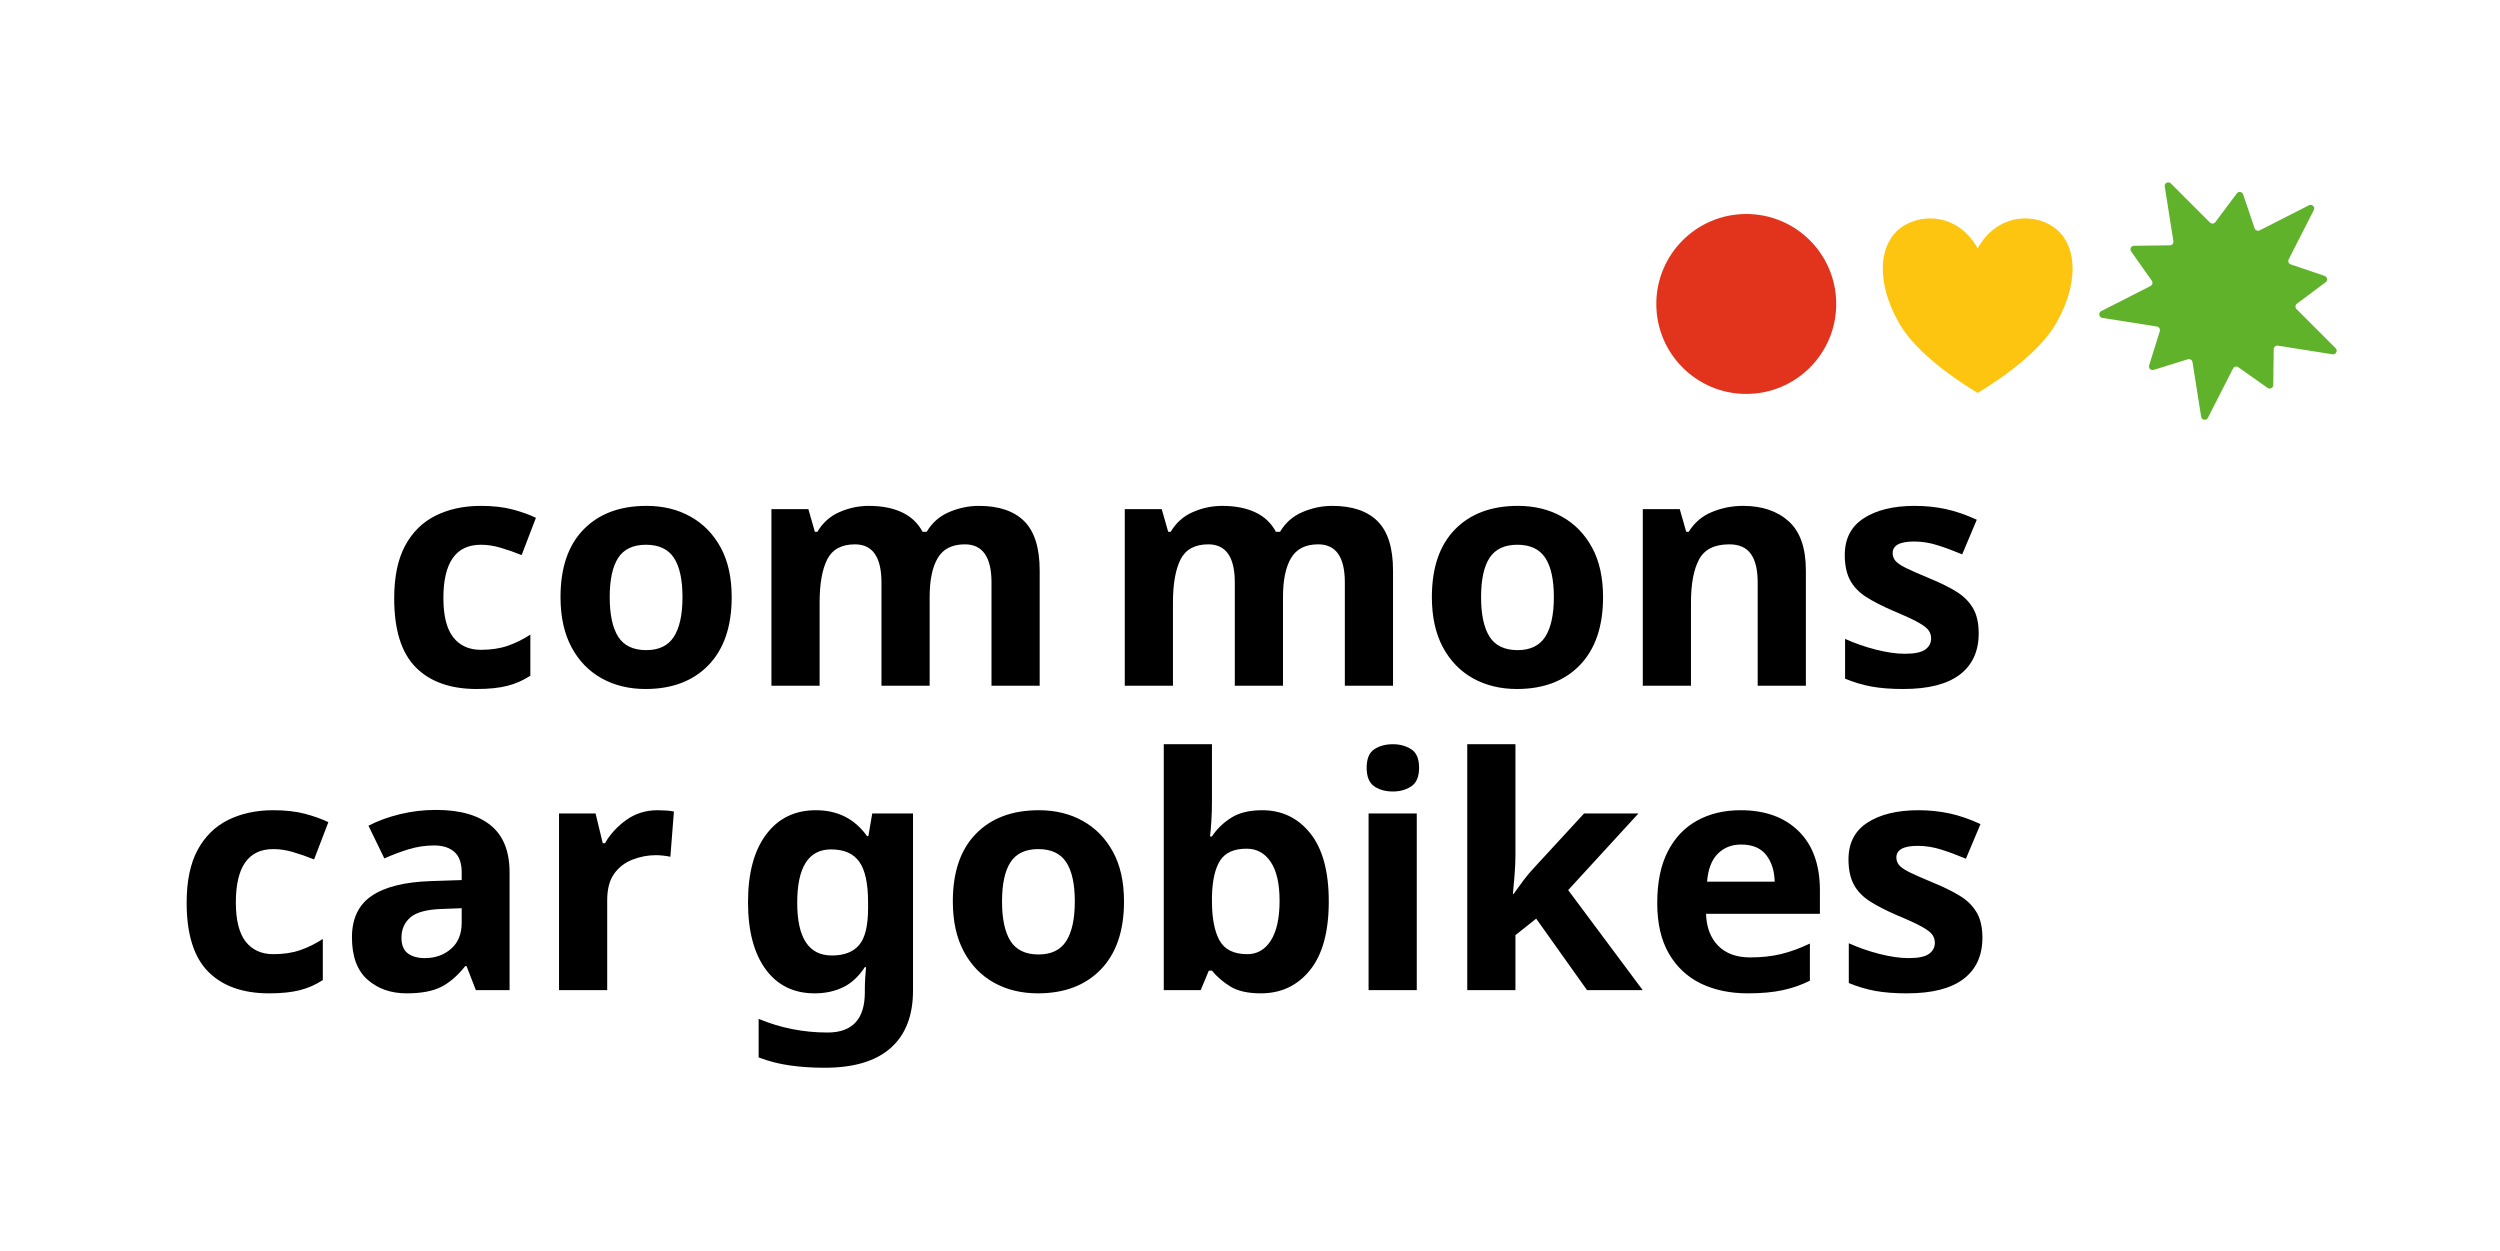
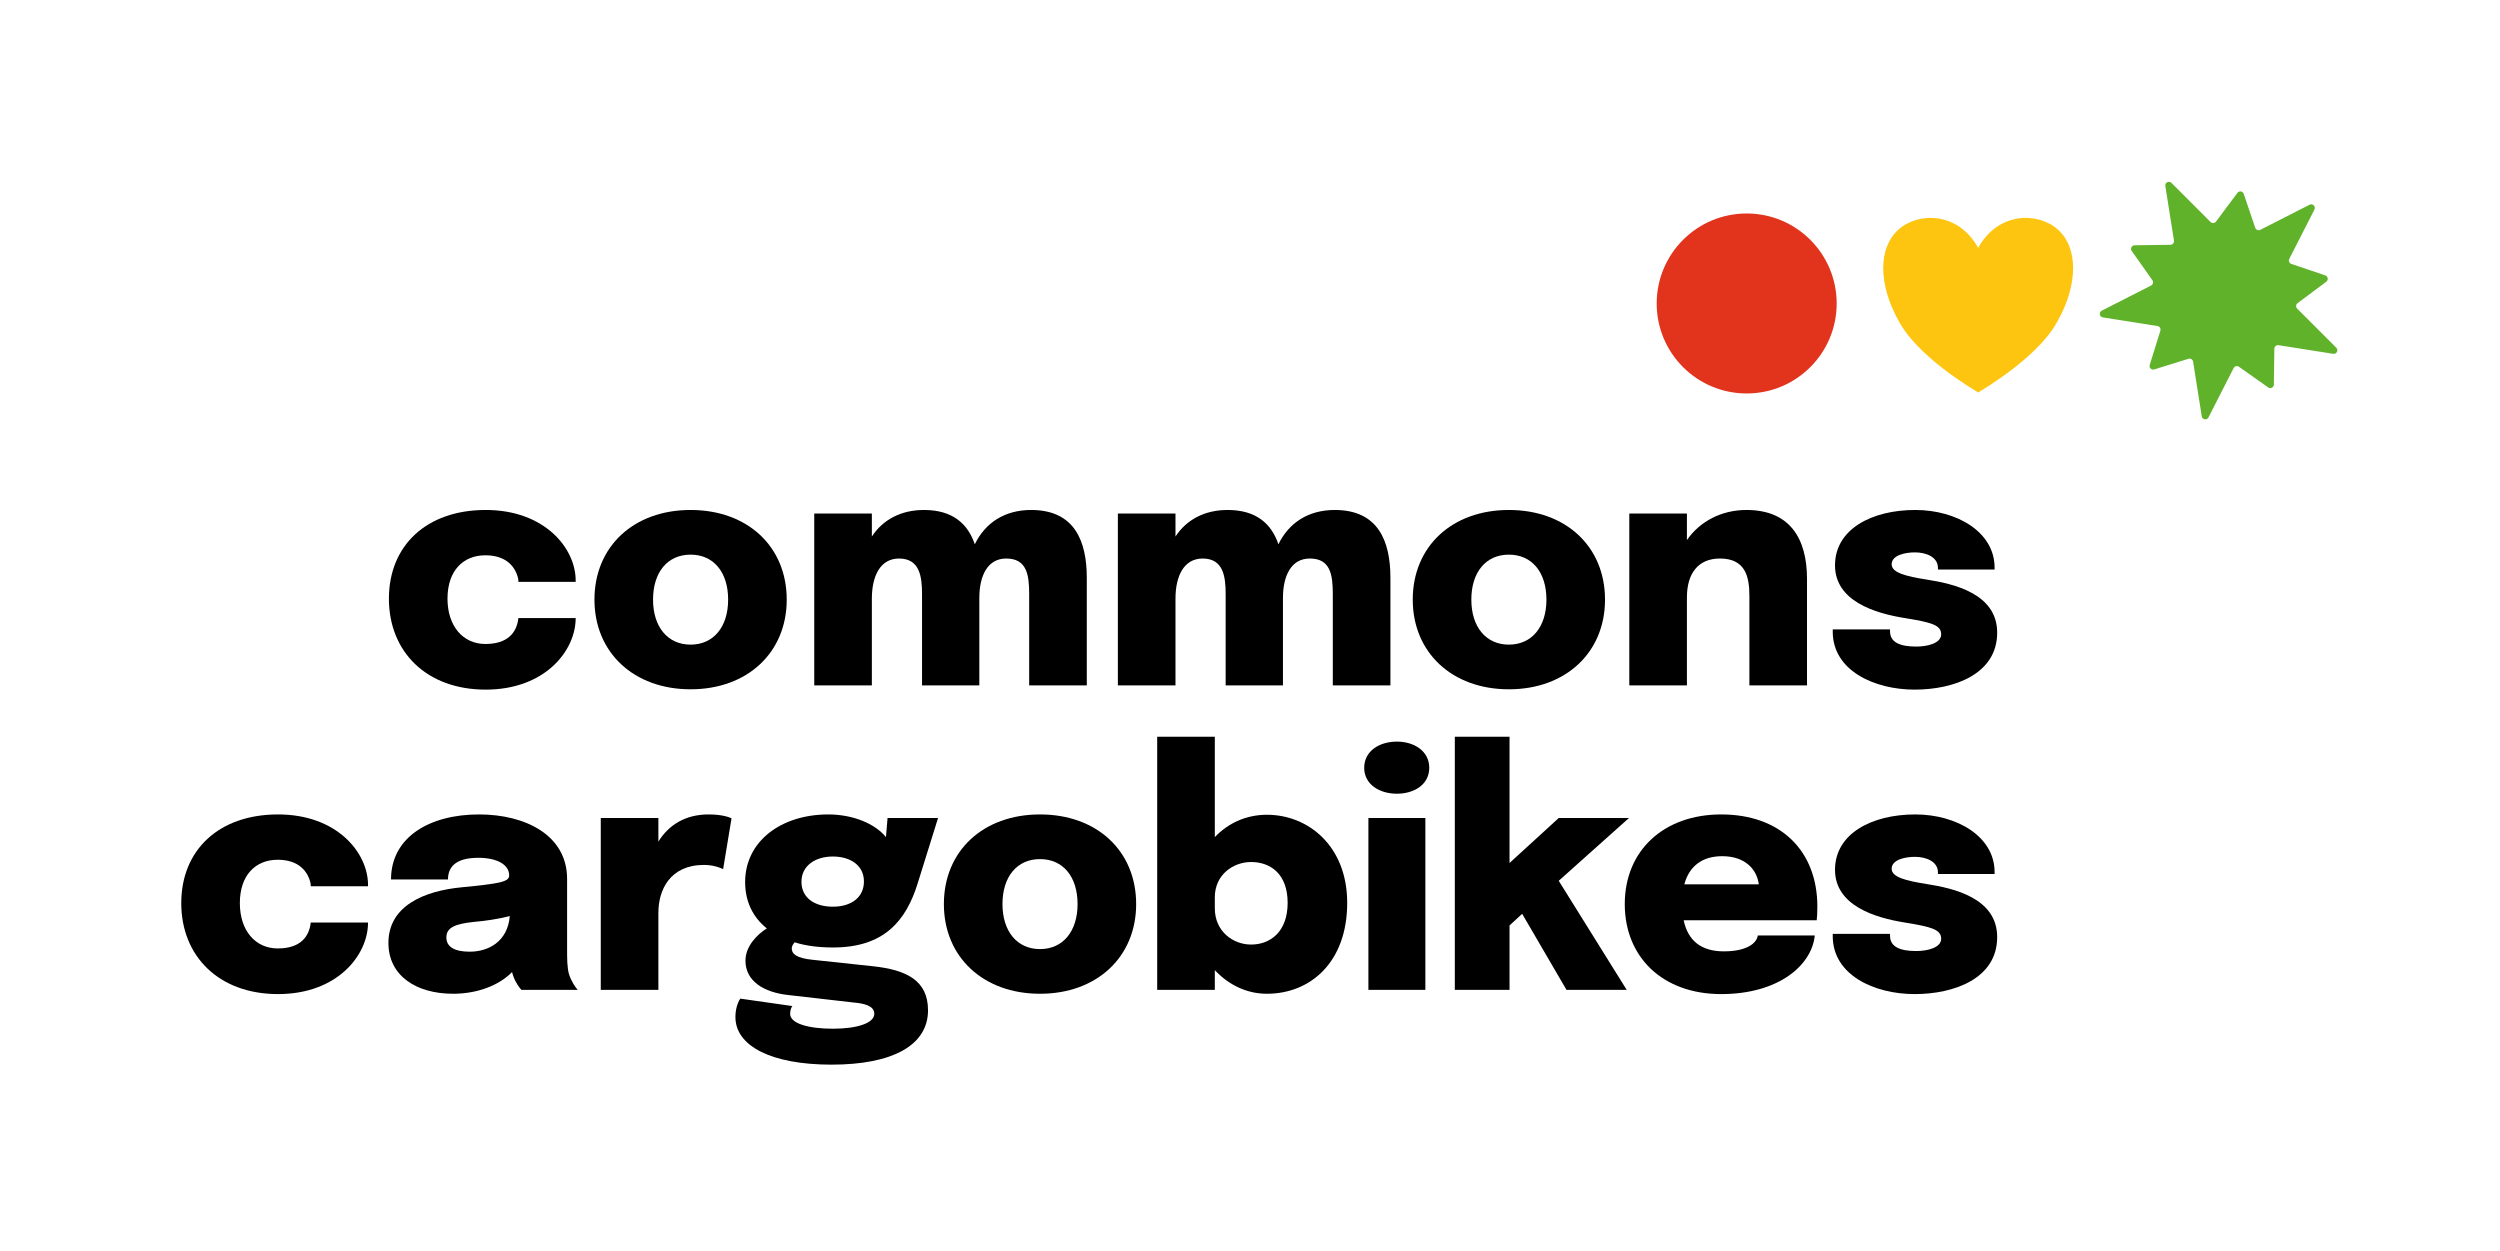
- <svg xmlns="http://www.w3.org/2000/svg" width="100%" height="100%" viewBox="0 0 2600 1301" version="1.1" xml:space="preserve" style="fill-rule:evenodd;clip-rule:evenodd;stroke-linejoin:round;stroke-miterlimit:2;">
-   <rect id="commonscargobikes" x="0.765" y="0.947" width="2598.43" height="1299.21" style="fill:none;" />
-   <g transform="matrix(6.73787,0,0,6.73787,-4020.69,-3380.88)">
-     <text x="655.326px" y="607.619px" style="font-family:'Epilogue-ExtraBold', 'Epilogue';font-weight:800;font-size:49.943px;">com<tspan x="766.45px 813.296px 845.36px " y="607.619px 607.619px 607.619px ">mon</tspan>s</text>
-     <g transform="matrix(49.9432,0,0,49.9432,906.365,654.595)" />
-     <text x="623.288px" y="654.595px" style="font-family:'Epilogue-ExtraBold', 'Epilogue';font-weight:800;font-size:49.943px;">car<tspan x="709.939px 740.954px 772.518px 805.605px 818.44px 846.009px 878.098px " y="654.595px 654.595px 654.595px 654.595px 654.595px 654.595px 654.595px ">gobikes</tspan>
-     </text>
+ <svg xmlns="http://www.w3.org/2000/svg" width="100%" height="100%" viewBox="0 0 2599 1300" version="1.1" xml:space="preserve" style="fill-rule:evenodd;clip-rule:evenodd;stroke-linejoin:round;stroke-miterlimit:2;">
+   <rect id="commonscargobikes" x="0.496" y="0.321" width="2598.43" height="1299.21" style="fill:none;" />
+   <g transform="matrix(6.73787,0,0,6.73787,-4020.95,-3381.5)">
+     <g transform="matrix(49.9432,0,0,49.9432,655.326,607.619)">
+       <path d="M0.328,0.013c0.183,-0 0.278,-0.12 0.278,-0.221l-0.177,-0c-0.005,0.045 -0.033,0.08 -0.102,0.08c-0.069,0 -0.117,-0.055 -0.117,-0.14c0,-0.086 0.048,-0.134 0.117,-0.134c0.066,0 0.093,0.037 0.101,0.071c0.001,0.004 0.001,0.007 0.001,0.011l0.177,0l-0,-0.004c-0,-0.1 -0.096,-0.218 -0.278,-0.218c-0.183,0 -0.299,0.11 -0.299,0.274c0,0.164 0.116,0.281 0.299,0.281Z" style="fill-rule:nonzero;" />
+     </g>
+     <g transform="matrix(49.9432,0,0,49.9432,687.04,607.619)">
+       <path d="M0.326,0.012c0.176,0 0.297,-0.114 0.297,-0.277c0,-0.164 -0.121,-0.277 -0.297,-0.277c-0.176,0 -0.297,0.113 -0.297,0.277c0,0.163 0.121,0.277 0.297,0.277Zm0,-0.138c-0.071,0 -0.116,-0.055 -0.116,-0.139c0,-0.085 0.045,-0.139 0.116,-0.139c0.071,0 0.116,0.054 0.116,0.139c0,0.084 -0.045,0.139 -0.116,0.139Z" style="fill-rule:nonzero;" />
+     </g>
+     <g transform="matrix(49.9432,0,0,49.9432,719.603,607.619)">
+       <path d="M0.056,-0l0.178,-0l-0,-0.268c-0,-0.07 0.026,-0.124 0.084,-0.124c0.064,-0 0.071,0.056 0.071,0.11l-0,0.282l0.177,-0l-0,-0.27c-0,-0.068 0.025,-0.122 0.083,-0.122c0.063,-0 0.071,0.049 0.071,0.109l-0,0.283l0.178,-0l0,-0.332c0,-0.113 -0.037,-0.21 -0.172,-0.21c-0.082,0 -0.142,0.04 -0.174,0.106c-0.021,-0.062 -0.067,-0.106 -0.157,-0.106c-0.071,0 -0.127,0.03 -0.161,0.082l-0,-0.071l-0.178,-0l-0,0.531Z" style="fill-rule:nonzero;" />
+     </g>
+     <g transform="matrix(49.9432,0,0,49.9432,766.45,607.619)">
+       <path d="M0.056,-0l0.178,-0l-0,-0.268c-0,-0.07 0.026,-0.124 0.084,-0.124c0.064,-0 0.071,0.056 0.071,0.11l-0,0.282l0.177,-0l-0,-0.27c-0,-0.068 0.025,-0.122 0.083,-0.122c0.063,-0 0.071,0.049 0.071,0.109l-0,0.283l0.178,-0l0,-0.332c0,-0.113 -0.037,-0.21 -0.172,-0.21c-0.082,0 -0.142,0.04 -0.174,0.106c-0.021,-0.062 -0.067,-0.106 -0.157,-0.106c-0.071,0 -0.127,0.03 -0.161,0.082l-0,-0.071l-0.178,-0l-0,0.531Z" style="fill-rule:nonzero;" />
+     </g>
+     <g transform="matrix(49.9432,0,0,49.9432,813.296,607.619)">
+       <path d="M0.326,0.012c0.176,0 0.297,-0.114 0.297,-0.277c0,-0.164 -0.121,-0.277 -0.297,-0.277c-0.176,0 -0.297,0.113 -0.297,0.277c0,0.163 0.121,0.277 0.297,0.277Zm0,-0.138c-0.071,0 -0.116,-0.055 -0.116,-0.139c0,-0.085 0.045,-0.139 0.116,-0.139c0.071,0 0.116,0.054 0.116,0.139c0,0.084 -0.045,0.139 -0.116,0.139Z" style="fill-rule:nonzero;" />
+     </g>
+     <g transform="matrix(49.9432,0,0,49.9432,845.36,607.619)">
+       <path d="M0.056,-0l0.178,-0l-0,-0.272c-0,-0.073 0.034,-0.12 0.102,-0.12c0.078,-0 0.091,0.055 0.091,0.115l0,0.277l0.178,-0l0,-0.329c0,-0.126 -0.054,-0.213 -0.187,-0.213c-0.077,0 -0.144,0.035 -0.184,0.093l-0,-0.082l-0.178,-0l-0,0.531Z" style="fill-rule:nonzero;" />
+     </g>
+     <g transform="matrix(49.9432,0,0,49.9432,878.098,607.619)">
+       <path d="M0.282,0.013c0.122,-0 0.255,-0.048 0.255,-0.176c-0,-0.121 -0.135,-0.151 -0.218,-0.164c-0.063,-0.01 -0.108,-0.021 -0.108,-0.047c-0,-0.029 0.043,-0.037 0.072,-0.037c0.034,-0 0.071,0.014 0.071,0.048l0,0.005l0.175,0l0,-0.006c0,-0.11 -0.117,-0.178 -0.245,-0.178c-0.134,0 -0.248,0.059 -0.248,0.171c0,0.11 0.122,0.148 0.216,0.163c0.08,0.013 0.112,0.021 0.112,0.05c0,0.028 -0.043,0.038 -0.077,0.038c-0.05,0 -0.081,-0.013 -0.081,-0.047l0,-0.006l-0.177,0l0,0.007c0,0.12 0.128,0.179 0.253,0.179Z" style="fill-rule:nonzero;" />
+     </g>
+     <g transform="matrix(49.9432,0,0,49.9432,623.288,654.595)">
+       <path d="M0.328,0.013c0.183,-0 0.278,-0.12 0.278,-0.221l-0.177,-0c-0.005,0.045 -0.033,0.08 -0.102,0.08c-0.069,0 -0.117,-0.055 -0.117,-0.14c0,-0.086 0.048,-0.134 0.117,-0.134c0.066,0 0.093,0.037 0.101,0.071c0.001,0.004 0.001,0.007 0.001,0.011l0.177,0l-0,-0.004c-0,-0.1 -0.096,-0.218 -0.278,-0.218c-0.183,0 -0.299,0.11 -0.299,0.274c0,0.164 0.116,0.281 0.299,0.281Z" style="fill-rule:nonzero;" />
+     </g>
+     <g transform="matrix(49.9432,0,0,49.9432,655.001,654.595)">
+       <path d="M0.234,0.012c0.073,-0 0.141,-0.025 0.182,-0.067c0.001,0.004 0.002,0.008 0.004,0.013c0.007,0.02 0.019,0.036 0.025,0.042l0.174,0c-0.006,-0.006 -0.019,-0.024 -0.027,-0.048c-0.006,-0.021 -0.006,-0.048 -0.006,-0.077l-0,-0.218c-0,-0.135 -0.129,-0.199 -0.272,-0.199c-0.153,0 -0.272,0.07 -0.272,0.201l0.176,0c0,-0.045 0.032,-0.067 0.094,-0.067c0.059,-0 0.095,0.022 0.095,0.054l-0,0.001c-0,0.02 -0.034,0.025 -0.146,0.036c-0.116,0.011 -0.227,0.057 -0.227,0.172c0,0.1 0.084,0.157 0.2,0.157Zm0.051,-0.13c-0.047,-0 -0.072,-0.015 -0.072,-0.044c0,-0.031 0.028,-0.042 0.085,-0.048c0.036,-0.003 0.076,-0.009 0.111,-0.018c-0.007,0.08 -0.067,0.11 -0.124,0.11Z" style="fill-rule:nonzero;" />
+     </g>
+     <g transform="matrix(49.9432,0,0,49.9432,686.665,654.595)">
+       <path d="M0.056,-0l0.178,-0l0,-0.238c0,-0.071 0.036,-0.148 0.141,-0.148c0.031,0 0.053,0.01 0.059,0.013l0.026,-0.157c-0.006,-0.003 -0.028,-0.012 -0.071,-0.012c-0.071,0 -0.123,0.032 -0.155,0.084l0,-0.073l-0.178,-0l-0,0.531Z" style="fill-rule:nonzero;" />
+     </g>
+     <g transform="matrix(49.9432,0,0,49.9432,709.939,654.595)">
+       <path d="M0.431,-0.073l-0.187,-0.02c-0.049,-0.005 -0.064,-0.018 -0.064,-0.035c-0,-0.007 0.004,-0.013 0.009,-0.019c0.034,0.011 0.074,0.016 0.119,0.016c0.157,0 0.225,-0.082 0.261,-0.198l0.063,-0.202l-0.156,-0l-0.005,0.059c-0.034,-0.042 -0.103,-0.07 -0.178,-0.07c-0.146,0 -0.257,0.083 -0.257,0.209c0,0.06 0.024,0.109 0.067,0.143c-0.03,0.019 -0.066,0.055 -0.066,0.1c-0,0.063 0.057,0.098 0.133,0.106l0.201,0.023c0.033,0.003 0.064,0.01 0.064,0.035c0,0.028 -0.051,0.046 -0.128,0.046c-0.075,-0 -0.132,-0.016 -0.132,-0.046c0,-0.012 0.004,-0.021 0.007,-0.024l-0.161,-0.023c-0.009,0.014 -0.015,0.034 -0.015,0.057c0,0.089 0.11,0.147 0.297,0.147c0.187,-0 0.298,-0.059 0.298,-0.168c-0,-0.093 -0.068,-0.125 -0.17,-0.136Zm-0.124,-0.184c-0.056,-0 -0.097,-0.027 -0.097,-0.077c0,-0.049 0.042,-0.078 0.097,-0.078c0.055,0 0.096,0.028 0.096,0.077c-0,0.05 -0.04,0.078 -0.096,0.078Z" style="fill-rule:nonzero;" />
+     </g>
+     <g transform="matrix(49.9432,0,0,49.9432,740.954,654.595)">
+       <path d="M0.326,0.012c0.176,0 0.297,-0.114 0.297,-0.277c0,-0.164 -0.121,-0.277 -0.297,-0.277c-0.176,0 -0.297,0.113 -0.297,0.277c0,0.163 0.121,0.277 0.297,0.277Zm0,-0.138c-0.071,0 -0.116,-0.055 -0.116,-0.139c0,-0.085 0.045,-0.139 0.116,-0.139c0.071,0 0.116,0.054 0.116,0.139c0,0.084 -0.045,0.139 -0.116,0.139Z" style="fill-rule:nonzero;" />
+     </g>
+     <g transform="matrix(49.9432,0,0,49.9432,772.518,654.595)">
+       <path d="M0.056,-0l0.178,-0l0,-0.061c0.042,0.045 0.098,0.073 0.161,0.073c0.133,0 0.248,-0.096 0.248,-0.281c0,-0.175 -0.12,-0.272 -0.248,-0.272c-0.063,-0 -0.119,0.025 -0.161,0.069l0,-0.31l-0.178,0l-0,0.782Zm0.29,-0.395c0.06,-0 0.113,0.037 0.113,0.126c0,0.09 -0.054,0.129 -0.113,0.129c-0.056,0 -0.112,-0.041 -0.112,-0.112l0,-0.034c0,-0.07 0.057,-0.109 0.112,-0.109Z" style="fill-rule:nonzero;" />
+     </g>
+     <g transform="matrix(49.9432,0,0,49.9432,805.605,654.595)">
+       <path d="M0.134,-0.606c0.053,0 0.1,-0.028 0.1,-0.08c0,-0.052 -0.047,-0.081 -0.1,-0.081c-0.054,0 -0.101,0.029 -0.101,0.081c0,0.051 0.047,0.08 0.101,0.08Zm-0.088,0.606l0.176,-0l0,-0.531l-0.176,-0l-0,0.531Z" style="fill-rule:nonzero;" />
+     </g>
+     <g transform="matrix(49.9432,0,0,49.9432,818.44,654.595)">
+       <path d="M0.056,-0l0.169,-0l-0,-0.199l0.039,-0.036l0.137,0.235l0.186,-0l-0.21,-0.337l0.217,-0.194l-0.217,-0l-0.152,0.139l-0,-0.39l-0.169,0l-0,0.782Z" style="fill-rule:nonzero;" />
+     </g>
+     <g transform="matrix(49.9432,0,0,49.9432,846.009,654.595)">
+       <path d="M0.616,-0.168l-0.176,-0c-0.003,0.022 -0.031,0.049 -0.105,0.049c-0.071,0 -0.111,-0.034 -0.124,-0.096l0.411,0c0.001,-0.008 0.002,-0.024 0.002,-0.042c-0,-0.173 -0.114,-0.285 -0.297,-0.285c-0.177,0 -0.298,0.111 -0.298,0.277c0,0.163 0.116,0.278 0.298,0.278c0.177,-0 0.28,-0.089 0.289,-0.181Zm-0.286,-0.245c0.074,0 0.108,0.044 0.113,0.087l-0.23,-0c0.015,-0.056 0.055,-0.087 0.117,-0.087Z" style="fill-rule:nonzero;" />
+     </g>
+     <g transform="matrix(49.9432,0,0,49.9432,878.098,654.595)">
+       <path d="M0.282,0.013c0.122,-0 0.255,-0.048 0.255,-0.176c-0,-0.121 -0.135,-0.151 -0.218,-0.164c-0.063,-0.01 -0.108,-0.021 -0.108,-0.047c-0,-0.029 0.043,-0.037 0.072,-0.037c0.034,-0 0.071,0.014 0.071,0.048l0,0.005l0.175,0l0,-0.006c0,-0.11 -0.117,-0.178 -0.245,-0.178c-0.134,0 -0.248,0.059 -0.248,0.171c0,0.11 0.122,0.148 0.216,0.163c0.08,0.013 0.112,0.021 0.112,0.05c0,0.028 -0.043,0.038 -0.077,0.038c-0.05,0 -0.081,-0.013 -0.081,-0.047l0,-0.006l-0.177,0l0,0.007c0,0.12 0.128,0.179 0.253,0.179Z" style="fill-rule:nonzero;" />
+     </g>
  </g>
  <g>
-     <path d="M1909.67,316.121c0,-51.672 -41.889,-93.561 -93.56,-93.561c-51.668,-0 -93.557,41.889 -93.557,93.561c-0,51.671 41.889,93.56 93.557,93.56c51.671,0 93.56,-41.889 93.56,-93.56" style="fill:#e2341d;" />
-     <path d="M2056.78,258.292c20.778,-37.593 62.333,-37.593 83.111,-18.797c20.778,18.797 20.778,56.391 0,93.984c-14.545,28.195 -51.944,56.39 -83.111,75.187c-31.166,-18.797 -68.566,-46.992 -83.11,-75.187c-20.778,-37.593 -20.778,-75.187 -0,-93.984c20.777,-18.796 62.333,-18.796 83.11,18.797Z" style="fill:#fdc50f;" />
-     <path d="M2406.35,218.489l-26.125,51.249c-1.038,2.038 -0.028,4.518 2.135,5.253l35.286,11.953c2.857,0.967 3.457,4.75 1.038,6.555l-29.875,22.301c-1.833,1.363 -2.024,4.038 -0.409,5.653l40.655,40.655c2.568,2.568 0.349,6.918 -3.234,6.351l-56.809,-8.975c-2.257,-0.359 -4.304,1.368 -4.336,3.652l-0.489,37.273c-0.037,3.015 -3.448,4.75 -5.913,3.01l-30.42,-21.509c-1.861,-1.322 -4.466,-0.68 -5.504,1.358l-26.125,51.254c-1.651,3.234 -6.476,2.466 -7.044,-1.121l-8.975,-56.791c-0.358,-2.256 -2.633,-3.675 -4.815,-2.996l-35.589,11.073c-2.884,0.898 -5.592,-1.81 -4.694,-4.694l11.073,-35.584c0.679,-2.182 -0.735,-4.462 -2.992,-4.816l-56.795,-8.979c-3.587,-0.563 -4.355,-5.393 -1.121,-7.04l51.258,-26.129c2.034,-1.038 2.676,-3.639 1.354,-5.504l-21.504,-30.42c-1.745,-2.466 -0.01,-5.876 3.01,-5.913l37.273,-0.489c2.279,-0.028 4.006,-2.079 3.652,-4.336l-8.98,-56.805c-0.567,-3.587 3.788,-5.801 6.351,-3.233l40.655,40.65c1.619,1.619 4.29,1.424 5.658,-0.404l22.296,-29.88c1.81,-2.419 5.588,-1.819 6.555,1.042l11.953,35.281c0.735,2.164 3.22,3.174 5.258,2.136l51.244,-26.12c3.238,-1.652 6.691,1.805 5.044,5.039" style="fill:#61b22b;" />
+     <path d="M1909.41,315.495c0,-51.672 -41.889,-93.561 -93.561,-93.561c-51.667,-0 -93.556,41.889 -93.556,93.561c-0,51.671 41.889,93.56 93.556,93.56c51.672,0 93.561,-41.889 93.561,-93.56" style="fill:#e2341d;" />
+     <path d="M2056.51,257.666c20.778,-37.593 62.333,-37.593 83.111,-18.797c20.778,18.797 20.778,56.391 -0,93.984c-14.545,28.195 -51.944,56.39 -83.111,75.187c-31.167,-18.797 -68.566,-46.992 -83.111,-75.187c-20.777,-37.593 -20.777,-75.187 0,-93.984c20.778,-18.796 62.333,-18.796 83.111,18.797Z" style="fill:#fdc50f;" />
+     <path d="M2406.09,217.863l-26.125,51.249c-1.038,2.038 -0.028,4.518 2.135,5.253l35.286,11.953c2.857,0.967 3.457,4.75 1.038,6.555l-29.875,22.301c-1.833,1.363 -2.024,4.038 -0.41,5.653l40.656,40.655c2.568,2.568 0.349,6.918 -3.234,6.351l-56.809,-8.975c-2.257,-0.359 -4.304,1.367 -4.337,3.652l-0.488,37.273c-0.037,3.014 -3.448,4.75 -5.914,3.01l-30.419,-21.51c-1.861,-1.321 -4.466,-0.679 -5.504,1.359l-26.125,51.254c-1.652,3.234 -6.476,2.466 -7.044,-1.121l-8.975,-56.791c-0.358,-2.256 -2.633,-3.676 -4.816,-2.996l-35.588,11.073c-2.885,0.898 -5.592,-1.81 -4.694,-4.694l11.073,-35.584c0.679,-2.182 -0.735,-4.462 -2.992,-4.816l-56.795,-8.979c-3.587,-0.563 -4.355,-5.393 -1.121,-7.04l51.258,-26.129c2.033,-1.038 2.676,-3.639 1.354,-5.504l-21.505,-30.42c-1.744,-2.466 -0.009,-5.876 3.011,-5.913l37.272,-0.489c2.28,-0.028 4.006,-2.08 3.653,-4.336l-8.98,-56.805c-0.568,-3.587 3.787,-5.802 6.351,-3.233l40.655,40.65c1.619,1.619 4.29,1.424 5.658,-0.405l22.295,-29.879c1.81,-2.42 5.588,-1.819 6.556,1.042l11.953,35.281c0.735,2.164 3.219,3.173 5.257,2.136l51.245,-26.12c3.238,-1.652 6.691,1.805 5.044,5.039" style="fill:#61b22b;" />
  </g>
</svg>
